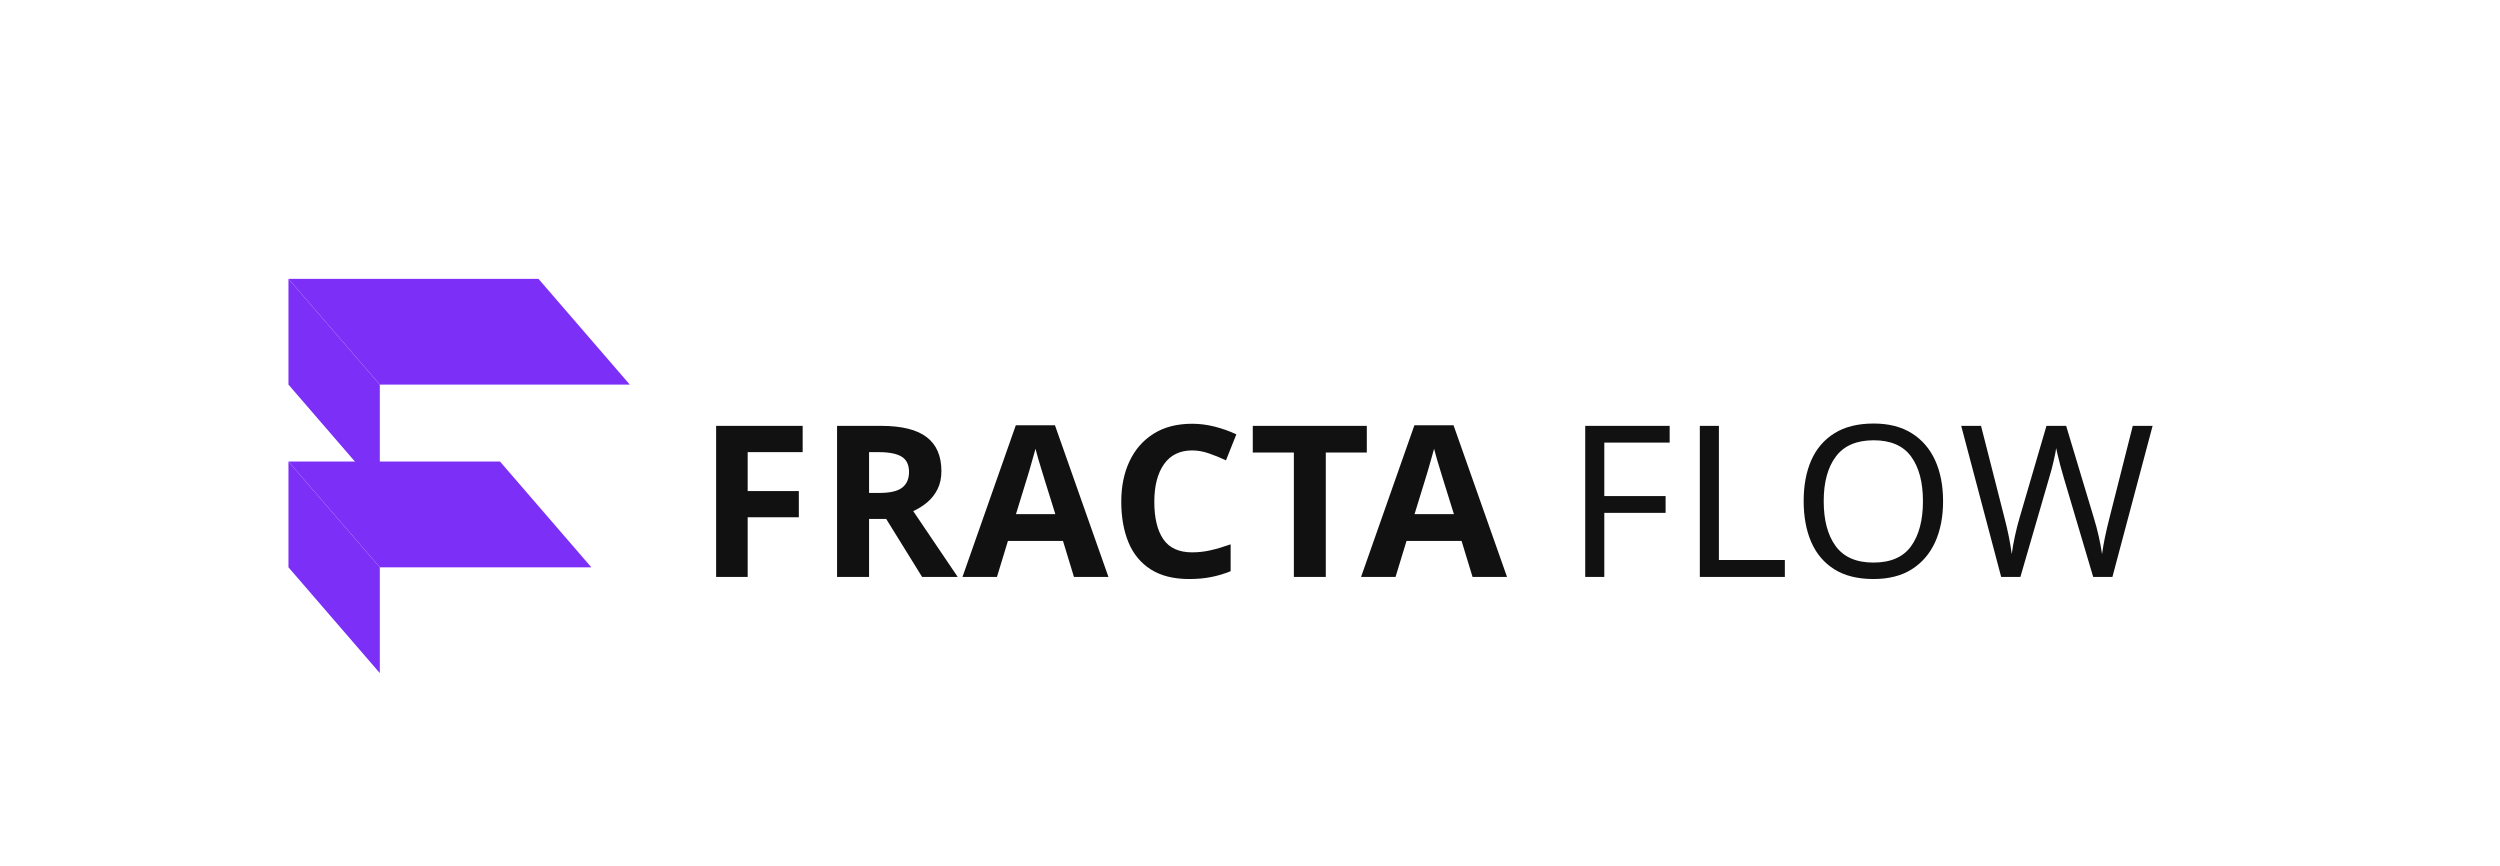
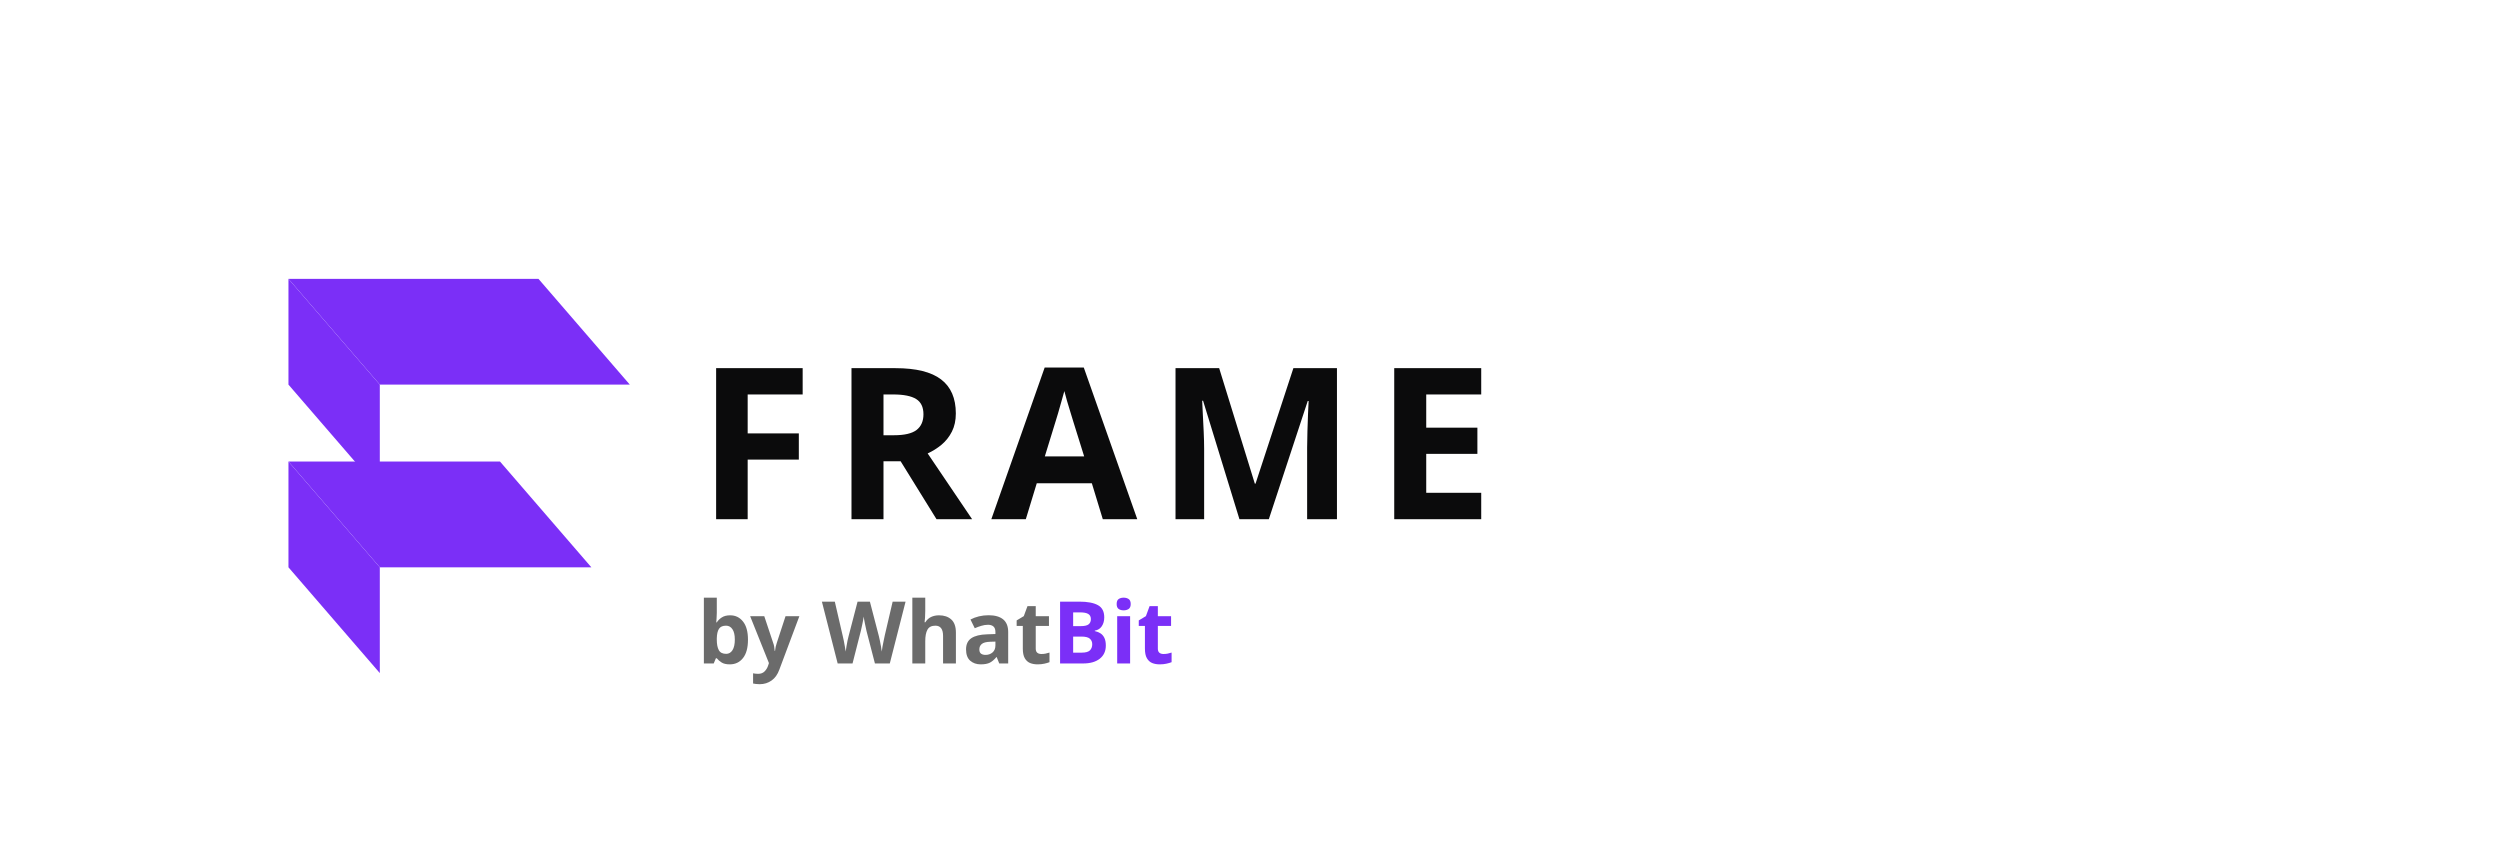
<svg xmlns="http://www.w3.org/2000/svg" width="520" height="180" viewBox="0 0 520 180" role="img">
  <g fill="#7B2FF7">
    <polygon points="60,58 112,58 131,80 79,80" />
    <polygon points="60,58 79,80 79,102 60,80" />
    <polygon points="60,96 104,96 123,118 79,118" />
    <polygon points="60,96 79,118 79,140 60,118" />
  </g>
-   <text x="145" y="120" font-family="Montserrat, sans-serif" font-weight="700" font-size="44" letter-spacing="1" fill="#111111">FRACTA<tspan font-family="Nunito, sans-serif" font-weight="400" dx="12">FLOW</tspan>
+   <text x="145" y="108" font-family="Montserrat, sans-serif" font-weight="700" font-size="44" letter-spacing="4" fill="#0B0B0C">FRAME</text>
+   <text x="145" y="138" font-family="Nunito, sans-serif" font-weight="600" font-size="18" fill="#6B6B6B">by What<tspan fill="#7B2FF7">Bit</tspan>
  </text>
</svg>
